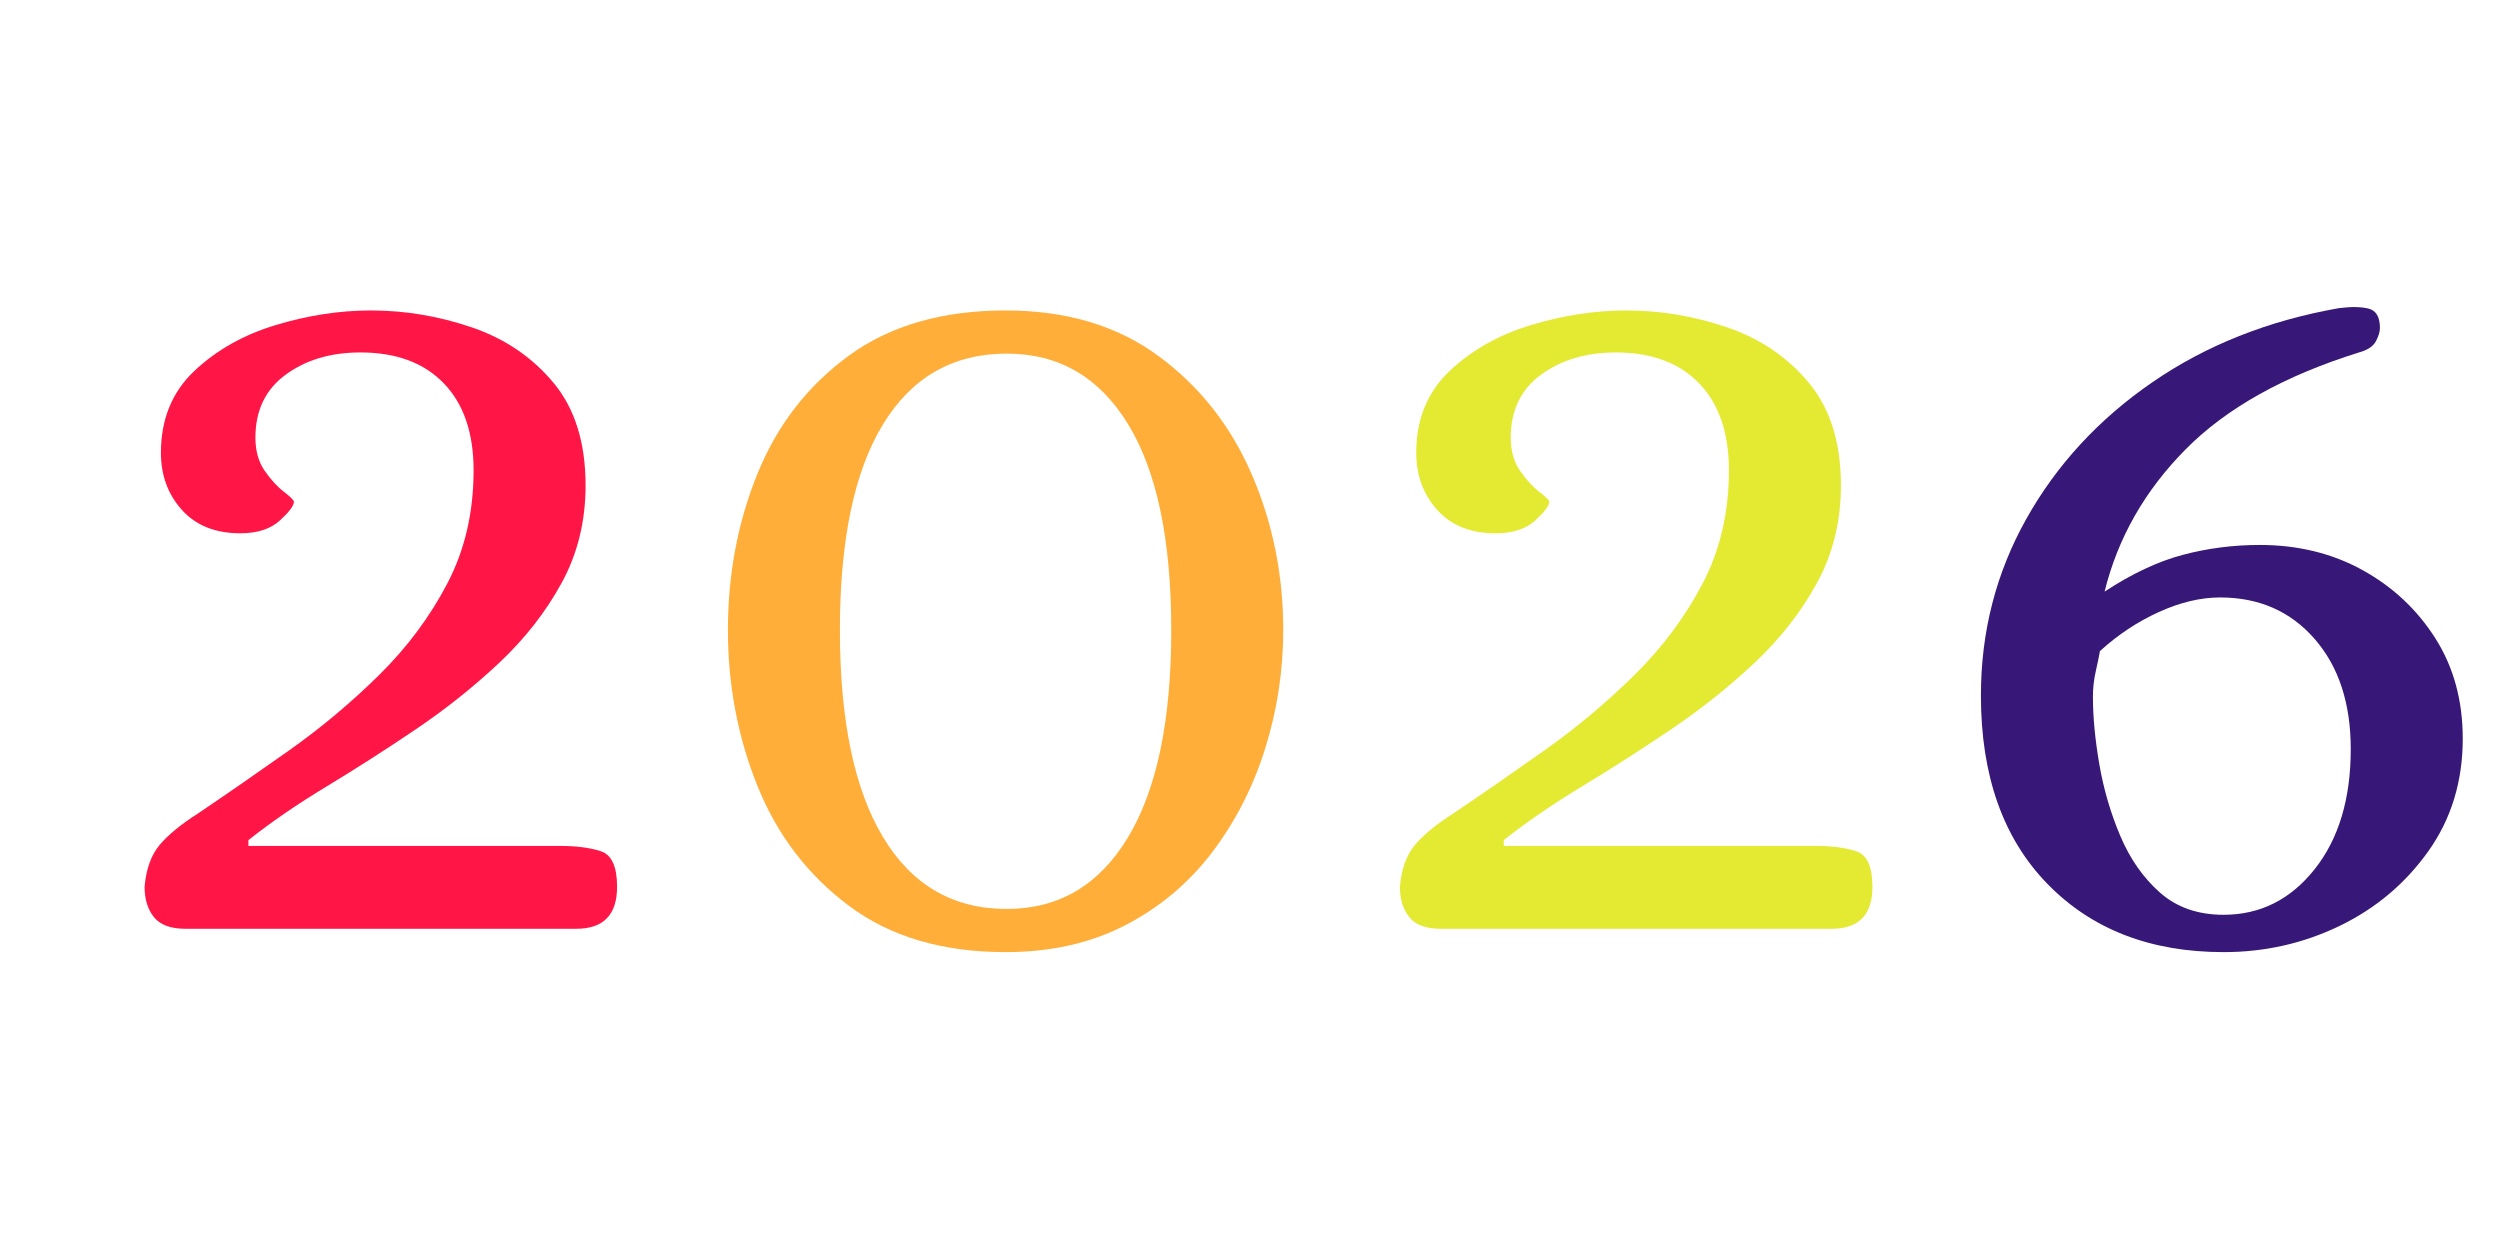
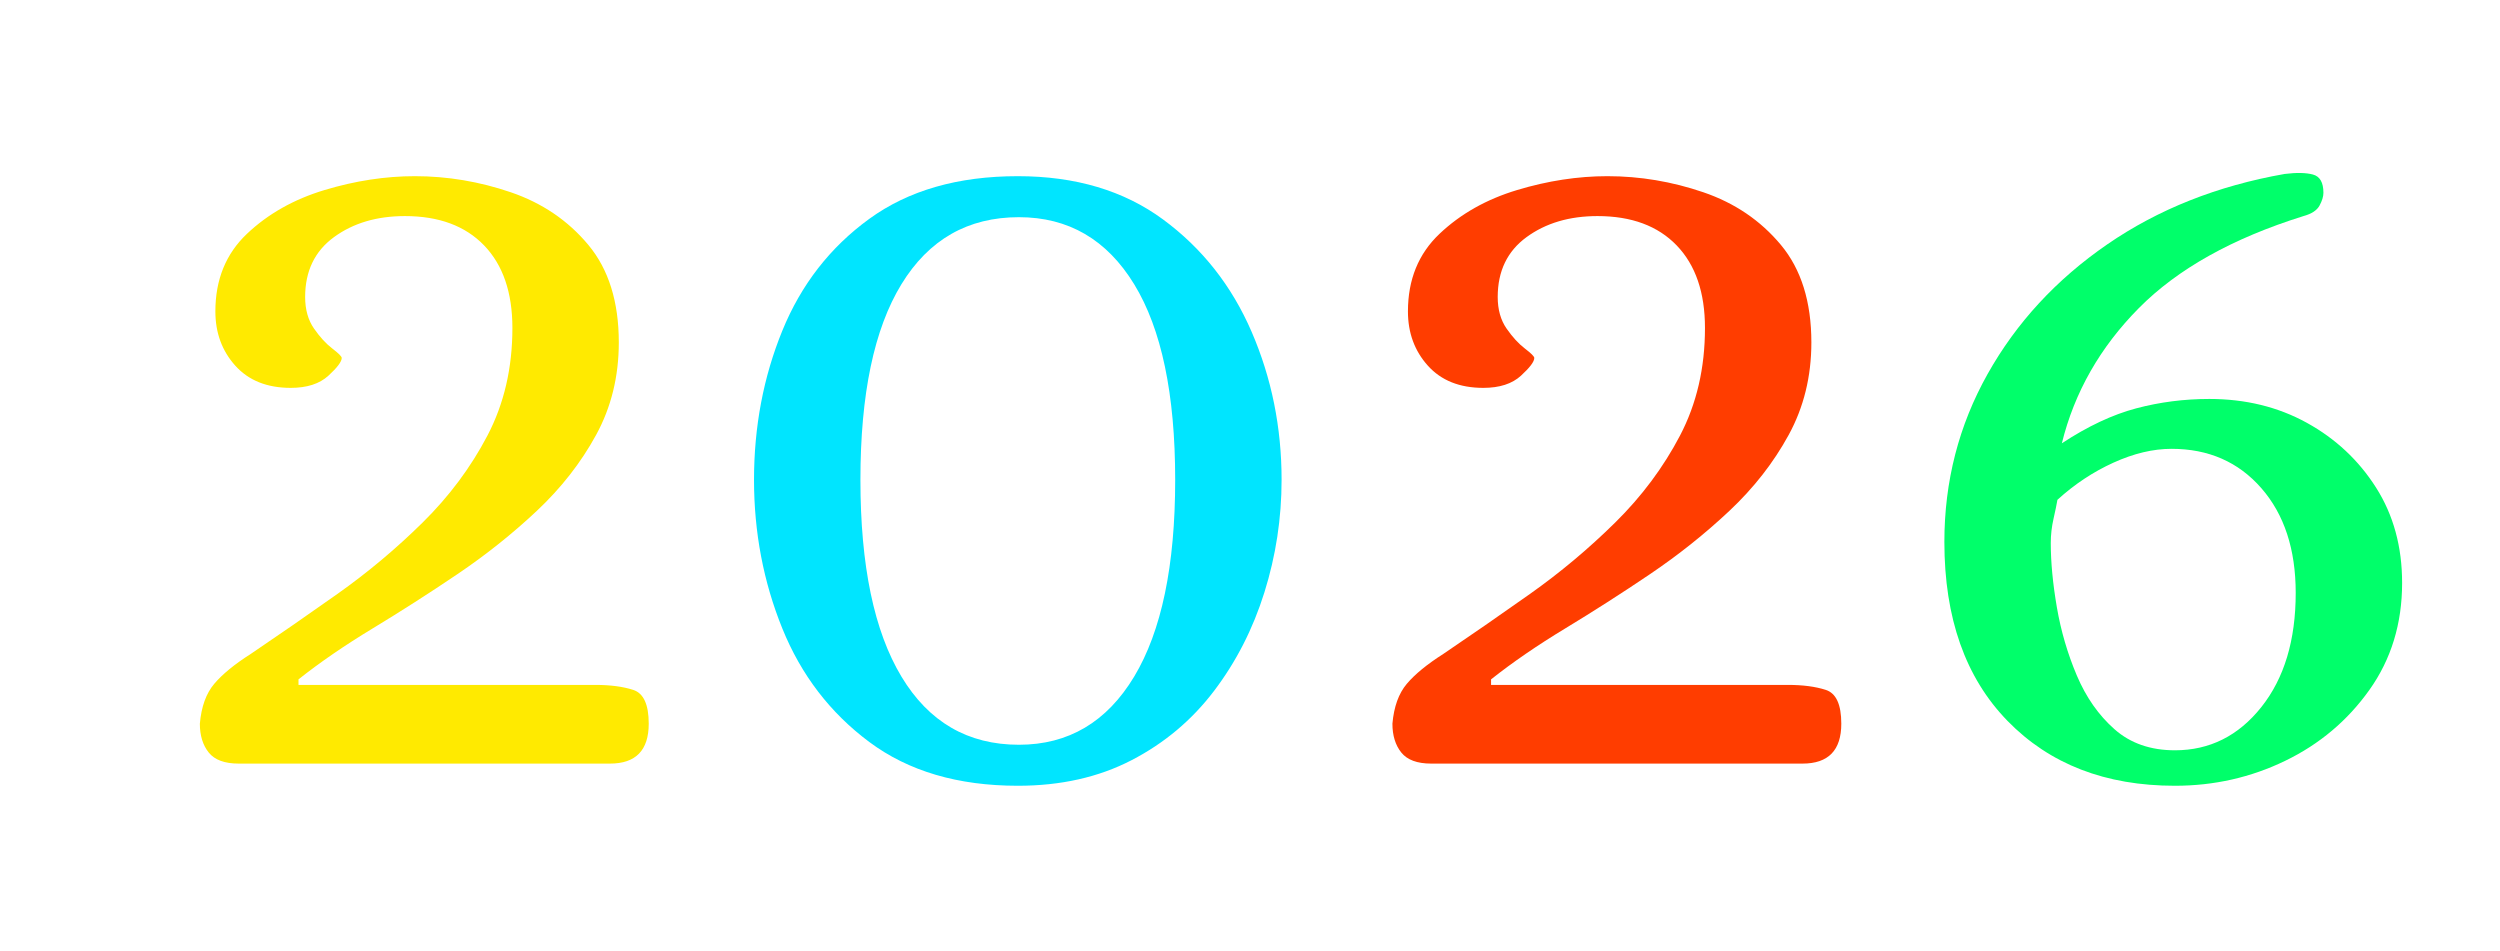
- <svg xmlns="http://www.w3.org/2000/svg" viewBox="0 0 300 150" preserveAspectRatio="xMidYMid" style="display: block; shape-rendering: auto; background: transparent;" width="300" height="150">
+ <svg xmlns="http://www.w3.org/2000/svg" viewBox="0 0 300 114" preserveAspectRatio="xMidYMid" style="display: block; shape-rendering: auto; background: transparent;" width="300" height="114">
  <style type="text/css">
  .ld-text text {
    text-anchor: middle;
    dominant-baseline: middle;
-     font-size: 140px;
+     font-size: 133px;
    opacity: 0;
    user-select: none;
    pointer-events: none;
  }
</style>
-   <g style="transform-origin:150px 75px;transform:scale(1)" class="ld-text">
-     <g transform="translate(150,75)">
-       <g transform="scale(1.75) translate(0,0)">
-         <g class="path" style="opacity: 1; transform-origin: -59.6px 12.35px; transform: matrix3d(1, 0, 0, 0, 0, 1, 0, 0, 0, 0, 1, 0, 0, 0, 0, 1); animation: 1s linear -0.495s infinite normal forwards running animate-jj0m1gv3emf; transform-box: view-box;">
-           <path d="M33.28 41.66L6.48 41.66Q4.96 41.66 4.32 40.86Q3.68 40.06 3.68 38.78L3.68 38.78Q3.84 36.94 4.72 35.90Q5.60 34.86 7.36 33.74L7.36 33.74Q10.32 31.74 13.60 29.42Q16.88 27.10 19.76 24.26Q22.64 21.42 24.44 17.98Q26.24 14.54 26.24 10.22L26.24 10.22Q26.24 6.38 24.20 4.26Q22.16 2.14 18.48 2.14L18.48 2.14Q15.44 2.14 13.36 3.66Q11.28 5.18 11.28 7.98L11.28 7.98Q11.28 9.34 11.92 10.26Q12.56 11.18 13.24 11.70Q13.92 12.22 13.92 12.38L13.92 12.38Q13.92 12.78 12.96 13.66Q12 14.54 10.24 14.54L10.24 14.54Q7.68 14.54 6.24 12.94Q4.80 11.34 4.80 9.02L4.80 9.02Q4.80 5.58 7.08 3.42Q9.36 1.26 12.68 0.26Q16-0.74 19.20-0.74L19.20-0.74Q22.72-0.74 26.12 0.42Q29.52 1.58 31.72 4.22Q33.92 6.86 33.92 11.26L33.92 11.26Q33.92 14.94 32.28 17.94Q30.64 20.94 28 23.42Q25.36 25.90 22.28 27.98Q19.20 30.06 16.16 31.90Q13.12 33.74 10.80 35.58L10.80 35.58L10.80 35.98L32.24 35.98Q33.84 35.98 34.96 36.34Q36.08 36.70 36.08 38.78L36.08 38.78Q36.08 41.66 33.28 41.66L33.28 41.66" style="fill: rgb(255, 22, 70);" transform="translate(-79.480,-20.829)" />
+   <g style="transform-origin:150px 57px;transform:scale(1)" class="ld-text">
+     <g transform="translate(150,57)">
+       <g transform="scale(1.6625) translate(0,0)">
+         <g class="path" style="opacity: 1; transform-origin: -59.6px 12.35px; transform: matrix3d(1, 0, 0, 0, 0, 1, 0, 0, 0, 0, 1, 0, 0, 0, 0, 1); animation: 0.769s linear -0.381s infinite normal forwards running animate-vhs0vdm3y99; transform-box: view-box;">
+           <path d="M33.28 41.66L6.48 41.66Q4.96 41.66 4.32 40.86Q3.68 40.06 3.68 38.78L3.68 38.78Q3.84 36.94 4.72 35.90Q5.60 34.86 7.36 33.74L7.36 33.74Q10.32 31.74 13.60 29.42Q16.88 27.10 19.76 24.26Q22.64 21.42 24.44 17.98Q26.24 14.54 26.24 10.22L26.24 10.22Q26.24 6.38 24.20 4.26Q22.16 2.14 18.48 2.14L18.48 2.14Q15.44 2.14 13.36 3.66Q11.28 5.18 11.28 7.98L11.28 7.98Q11.28 9.34 11.92 10.26Q12.56 11.18 13.24 11.70Q13.92 12.22 13.92 12.38L13.92 12.38Q13.92 12.78 12.96 13.66Q12 14.54 10.24 14.54L10.24 14.54Q7.68 14.54 6.24 12.94Q4.80 11.34 4.80 9.02L4.80 9.02Q4.80 5.58 7.08 3.42Q9.36 1.26 12.68 0.26Q16-0.74 19.20-0.74L19.20-0.74Q22.72-0.74 26.12 0.42Q29.52 1.58 31.72 4.22Q33.92 6.86 33.92 11.26L33.92 11.26Q33.92 14.94 32.28 17.94Q30.64 20.94 28 23.42Q25.36 25.90 22.28 27.98Q19.20 30.06 16.16 31.90Q13.12 33.74 10.80 35.58L10.80 35.58L10.80 35.98L32.24 35.98Q33.84 35.98 34.96 36.34Q36.08 36.70 36.08 38.78L36.08 38.78Q36.08 41.66 33.28 41.66L33.28 41.66" style="fill: rgb(255, 234, 0);" transform="translate(-79.480,-20.829)" />
        </g>
-         <g class="path" style="opacity: 1; transform-origin: -16.76px 13.63px; transform: matrix3d(1, 0, 0, 0, 0, 1, 0, 0, 0, 0, 1, 0, 0, 0, 0, 1); animation: 1s linear -0.33s infinite normal forwards running animate-jj0m1gv3emf; transform-box: view-box;">
-           <path d="M62.72 43.26L62.72 43.26Q56.24 43.26 52 40.10Q47.76 36.94 45.72 31.90Q43.68 26.86 43.68 21.18L43.68 21.18Q43.68 15.42 45.72 10.42Q47.76 5.42 52 2.34Q56.24-0.74 62.72-0.74L62.72-0.74Q68.96-0.74 73.20 2.38Q77.44 5.50 79.60 10.50Q81.76 15.50 81.76 21.18L81.76 21.18Q81.76 25.34 80.52 29.30Q79.28 33.26 76.88 36.42Q74.48 39.58 70.92 41.42Q67.36 43.26 62.72 43.26 zM62.80 40.30L62.80 40.30Q68.16 40.30 71.12 35.38Q74.08 30.46 74.08 21.18L74.08 21.18Q74.08 11.90 71.12 7.06Q68.16 2.22 62.80 2.22L62.80 2.22Q57.28 2.22 54.32 7.06Q51.36 11.90 51.36 21.18L51.36 21.18Q51.36 30.46 54.32 35.38Q57.28 40.30 62.80 40.30" style="fill: rgb(255, 174, 58);" transform="translate(-79.480,-20.829)" />
+         <g class="path" style="opacity: 1; transform-origin: -16.76px 13.63px; transform: matrix3d(1, 0, 0, 0, 0, 1, 0, 0, 0, 0, 1, 0, 0, 0, 0, 1); animation: 0.769s linear -0.254s infinite normal forwards running animate-vhs0vdm3y99; transform-box: view-box;">
+           <path d="M62.72 43.26L62.72 43.26Q56.24 43.26 52 40.10Q47.76 36.94 45.72 31.90Q43.68 26.86 43.68 21.18L43.68 21.18Q43.68 15.42 45.72 10.42Q47.76 5.42 52 2.34Q56.24-0.74 62.72-0.74L62.72-0.74Q68.96-0.74 73.20 2.38Q77.44 5.50 79.60 10.50Q81.76 15.50 81.76 21.18L81.76 21.18Q81.76 25.34 80.52 29.30Q79.28 33.26 76.88 36.42Q74.48 39.58 70.92 41.42Q67.36 43.26 62.72 43.26 zM62.80 40.30L62.80 40.30Q68.16 40.30 71.12 35.38Q74.08 30.46 74.08 21.18L74.08 21.18Q74.08 11.90 71.12 7.06Q68.16 2.22 62.80 2.22L62.80 2.22Q57.28 2.22 54.32 7.06Q51.36 11.90 51.36 21.18L51.36 21.18Q51.36 30.46 54.32 35.38Q57.28 40.30 62.80 40.30" style="fill: rgb(0, 229, 255);" transform="translate(-79.480,-20.829)" />
        </g>
-         <g class="path" style="opacity: 1; transform-origin: 26.48px 12.35px; transform: matrix3d(1, 0, 0, 0, 0, 1, 0, 0, 0, 0, 1, 0, 0, 0, 0, 1); animation: 1s linear -0.165s infinite normal forwards running animate-jj0m1gv3emf; transform-box: view-box;">
-           <path d="M119.36 41.66L92.56 41.66Q91.04 41.66 90.40 40.86Q89.76 40.06 89.76 38.78L89.76 38.78Q89.92 36.94 90.80 35.90Q91.68 34.86 93.44 33.74L93.44 33.74Q96.40 31.74 99.68 29.42Q102.96 27.10 105.84 24.26Q108.72 21.42 110.52 17.98Q112.32 14.54 112.32 10.22L112.32 10.22Q112.32 6.38 110.28 4.26Q108.24 2.14 104.56 2.14L104.56 2.14Q101.52 2.14 99.44 3.66Q97.36 5.18 97.36 7.98L97.36 7.98Q97.36 9.34 98 10.26Q98.64 11.18 99.32 11.70Q100 12.22 100 12.38L100 12.38Q100 12.78 99.04 13.66Q98.08 14.54 96.32 14.54L96.32 14.54Q93.76 14.54 92.32 12.94Q90.88 11.34 90.88 9.02L90.88 9.02Q90.88 5.58 93.16 3.42Q95.44 1.26 98.76 0.26Q102.08-0.74 105.28-0.74L105.28-0.74Q108.80-0.74 112.20 0.42Q115.60 1.58 117.80 4.22Q120 6.86 120 11.26L120 11.26Q120 14.94 118.36 17.94Q116.72 20.94 114.08 23.42Q111.44 25.90 108.36 27.98Q105.28 30.06 102.24 31.90Q99.20 33.74 96.88 35.58L96.88 35.58L96.88 35.98L118.32 35.98Q119.92 35.98 121.04 36.34Q122.16 36.70 122.16 38.78L122.16 38.78Q122.16 41.66 119.36 41.66L119.36 41.66" style="fill: rgb(228, 233, 50);" transform="translate(-79.480,-20.829)" />
+         <g class="path" style="opacity: 1; transform-origin: 26.48px 12.35px; transform: matrix3d(1, 0, 0, 0, 0, 1, 0, 0, 0, 0, 1, 0, 0, 0, 0, 1); animation: 0.769s linear -0.127s infinite normal forwards running animate-vhs0vdm3y99; transform-box: view-box;">
+           <path d="M119.36 41.66L92.56 41.66Q91.04 41.66 90.40 40.86Q89.76 40.06 89.76 38.78L89.76 38.78Q89.92 36.94 90.80 35.90Q91.68 34.86 93.44 33.74L93.44 33.74Q96.40 31.74 99.68 29.42Q102.96 27.10 105.84 24.26Q108.72 21.42 110.52 17.98Q112.32 14.54 112.32 10.22L112.32 10.22Q112.32 6.38 110.28 4.26Q108.24 2.14 104.56 2.14L104.56 2.14Q101.52 2.14 99.44 3.66Q97.36 5.18 97.36 7.98L97.36 7.98Q97.36 9.34 98 10.26Q98.64 11.18 99.32 11.70Q100 12.22 100 12.38L100 12.38Q100 12.78 99.04 13.66Q98.08 14.54 96.32 14.54L96.32 14.54Q93.76 14.54 92.32 12.94Q90.88 11.34 90.88 9.02L90.88 9.02Q90.88 5.58 93.16 3.42Q95.44 1.26 98.76 0.26Q102.08-0.74 105.28-0.74L105.28-0.74Q108.80-0.74 112.20 0.42Q115.60 1.58 117.80 4.22Q120 6.86 120 11.26L120 11.26Q120 14.94 118.36 17.94Q116.72 20.94 114.08 23.42Q111.44 25.90 108.36 27.98Q105.28 30.06 102.24 31.90Q99.20 33.74 96.88 35.58L96.88 35.58L96.88 35.98L118.32 35.98Q119.92 35.98 121.04 36.34Q122.16 36.70 122.16 38.78L122.16 38.78Q122.16 41.66 119.36 41.66L119.36 41.66" style="fill: rgb(255, 61, 0);" transform="translate(-79.480,-20.829)" />
        </g>
-         <g class="path" style="opacity: 1; transform-origin: 66.64px 13.58px; transform: matrix3d(1, 0, 0, 0, 0, 1, 0, 0, 0, 0, 1, 0, 0, 0, 0, 1); animation: 1s linear 0s infinite normal forwards running animate-jj0m1gv3emf; transform-box: view-box;">
-           <path d="M146.24 43.26L146.24 43.26Q138.72 43.26 134.16 38.58Q129.60 33.90 129.60 25.66L129.60 25.66Q129.60 19.10 132.72 13.54Q135.84 7.98 141.36 4.18Q146.88 0.38 154.16-0.90L154.16-0.90Q155.44-1.06 156.20-0.86Q156.96-0.66 156.96 0.46L156.96 0.46Q156.96 0.86 156.68 1.38Q156.40 1.90 155.52 2.14L155.52 2.14Q147.84 4.54 143.64 8.78Q139.44 13.02 138.08 18.54L138.08 18.54Q140.88 16.70 143.44 16.02Q146 15.34 148.72 15.34L148.72 15.34Q152.64 15.34 155.76 17.06Q158.88 18.78 160.76 21.74Q162.64 24.70 162.64 28.62L162.64 28.62Q162.64 33.02 160.28 36.34Q157.92 39.66 154.20 41.46Q150.48 43.26 146.24 43.26 zM146.24 40.70L146.24 40.70Q150 40.70 152.48 37.58Q154.96 34.46 154.96 29.34L154.96 29.34Q154.96 24.62 152.48 21.78Q150 18.94 146 18.94L146 18.94Q144 18.94 141.80 19.94Q139.60 20.94 137.76 22.62L137.76 22.62Q137.68 23.10 137.48 23.98Q137.28 24.86 137.28 25.74L137.28 25.74Q137.28 27.82 137.72 30.38Q138.16 32.94 139.16 35.30Q140.16 37.66 141.88 39.18Q143.60 40.70 146.24 40.70" style="fill: rgb(55, 23, 119);" transform="translate(-79.480,-20.829)" />
+         <g class="path" style="opacity: 1; transform-origin: 66.64px 13.58px; transform: matrix3d(1, 0, 0, 0, 0, 1, 0, 0, 0, 0, 1, 0, 0, 0, 0, 1); animation: 0.769s linear 0s infinite normal forwards running animate-vhs0vdm3y99; transform-box: view-box;">
+           <path d="M146.24 43.26L146.24 43.26Q138.72 43.26 134.16 38.58Q129.60 33.90 129.60 25.66L129.60 25.66Q129.60 19.10 132.72 13.54Q135.84 7.98 141.36 4.18Q146.88 0.38 154.16-0.90L154.16-0.90Q155.44-1.06 156.20-0.86Q156.96-0.66 156.96 0.46L156.96 0.46Q156.96 0.86 156.68 1.38Q156.40 1.90 155.52 2.14L155.52 2.14Q147.84 4.54 143.64 8.78Q139.44 13.02 138.08 18.54L138.08 18.54Q140.88 16.70 143.44 16.02Q146 15.34 148.72 15.34L148.72 15.34Q152.64 15.34 155.76 17.06Q158.88 18.78 160.76 21.74Q162.64 24.70 162.64 28.62L162.64 28.62Q162.64 33.02 160.28 36.34Q157.92 39.66 154.20 41.46Q150.48 43.26 146.24 43.26 zM146.24 40.70L146.24 40.70Q150 40.70 152.48 37.58Q154.96 34.46 154.96 29.34L154.96 29.34Q154.96 24.62 152.48 21.78Q150 18.94 146 18.94L146 18.94Q144 18.94 141.80 19.94Q139.60 20.94 137.76 22.62L137.76 22.62Q137.68 23.10 137.48 23.98Q137.28 24.86 137.28 25.74L137.28 25.74Q137.28 27.82 137.72 30.38Q138.16 32.94 139.16 35.30Q140.16 37.66 141.88 39.18Q143.60 40.70 146.24 40.70" style="fill: rgb(0, 255, 106);" transform="translate(-79.480,-20.829)" />
        </g>
      </g>
-       <text dy="0.35em" fill="#ff1646" font-family="Alice" font-size="140">2026</text>
+       <text dy="0.35em" fill="#ffea00" font-family="Alice" font-size="133">2026</text>
    </g>
  </g>
-   <style type="text/css">@keyframes animate-jj0m1gv3emf { 0.00% {transform: translate(0.00px,0.00px) rotate(0.00deg) scale(1.00, 1.00) skew(0deg, 0.00deg) ;opacity: 1.00;}2.00% {animation-timing-function: cubic-bezier(0.20,0.39,0.50,0.97);transform: translate(0.00px,-1.08px) rotate(0.00deg) ;}36.00% {animation-timing-function: cubic-bezier(0.50,0.03,0.80,0.61);transform: translate(0.00px,-10.00px) rotate(0.00deg) ;}72.00% {transform: translate(0.00px,0.00px) rotate(0.00deg) ;}74.00% {animation-timing-function: cubic-bezier(0.23,0.43,0.48,0.91);transform: translate(0.00px,0.00px) rotate(0.00deg) scale(1.00, 0.95) ;}86.00% {animation-timing-function: cubic-bezier(0.52,0.09,0.77,0.57);transform: translate(0.00px,0.00px) rotate(0.00deg) scale(1.00, 0.80) ;}100.00% {animation-timing-function: cubic-bezier(0.52,0.09,0.77,0.57);transform: translate(0.00px,0.00px) rotate(0.00deg) scale(1.00, 1.00) ;} }</style>
+   <style type="text/css">@keyframes animate-vhs0vdm3y99 { 0.00% {transform: translate(0.00px,0.00px) rotate(0.00deg) scale(1.00, 1.00) skew(0deg, 0.00deg) ;opacity: 1.00;}2.00% {animation-timing-function: cubic-bezier(0.20,0.39,0.50,0.97);transform: translate(0.00px,-1.08px) rotate(0.00deg) ;}36.00% {animation-timing-function: cubic-bezier(0.50,0.03,0.80,0.61);transform: translate(0.00px,-10.00px) rotate(0.00deg) ;}72.00% {transform: translate(0.00px,0.00px) rotate(0.00deg) ;}74.00% {animation-timing-function: cubic-bezier(0.23,0.43,0.48,0.91);transform: translate(0.00px,0.00px) rotate(0.00deg) scale(1.00, 0.95) ;}86.00% {animation-timing-function: cubic-bezier(0.52,0.09,0.77,0.57);transform: translate(0.00px,0.00px) rotate(0.00deg) scale(1.00, 0.80) ;}100.00% {animation-timing-function: cubic-bezier(0.52,0.09,0.77,0.57);transform: translate(0.00px,0.00px) rotate(0.00deg) scale(1.00, 1.00) ;} }</style>
</svg>
